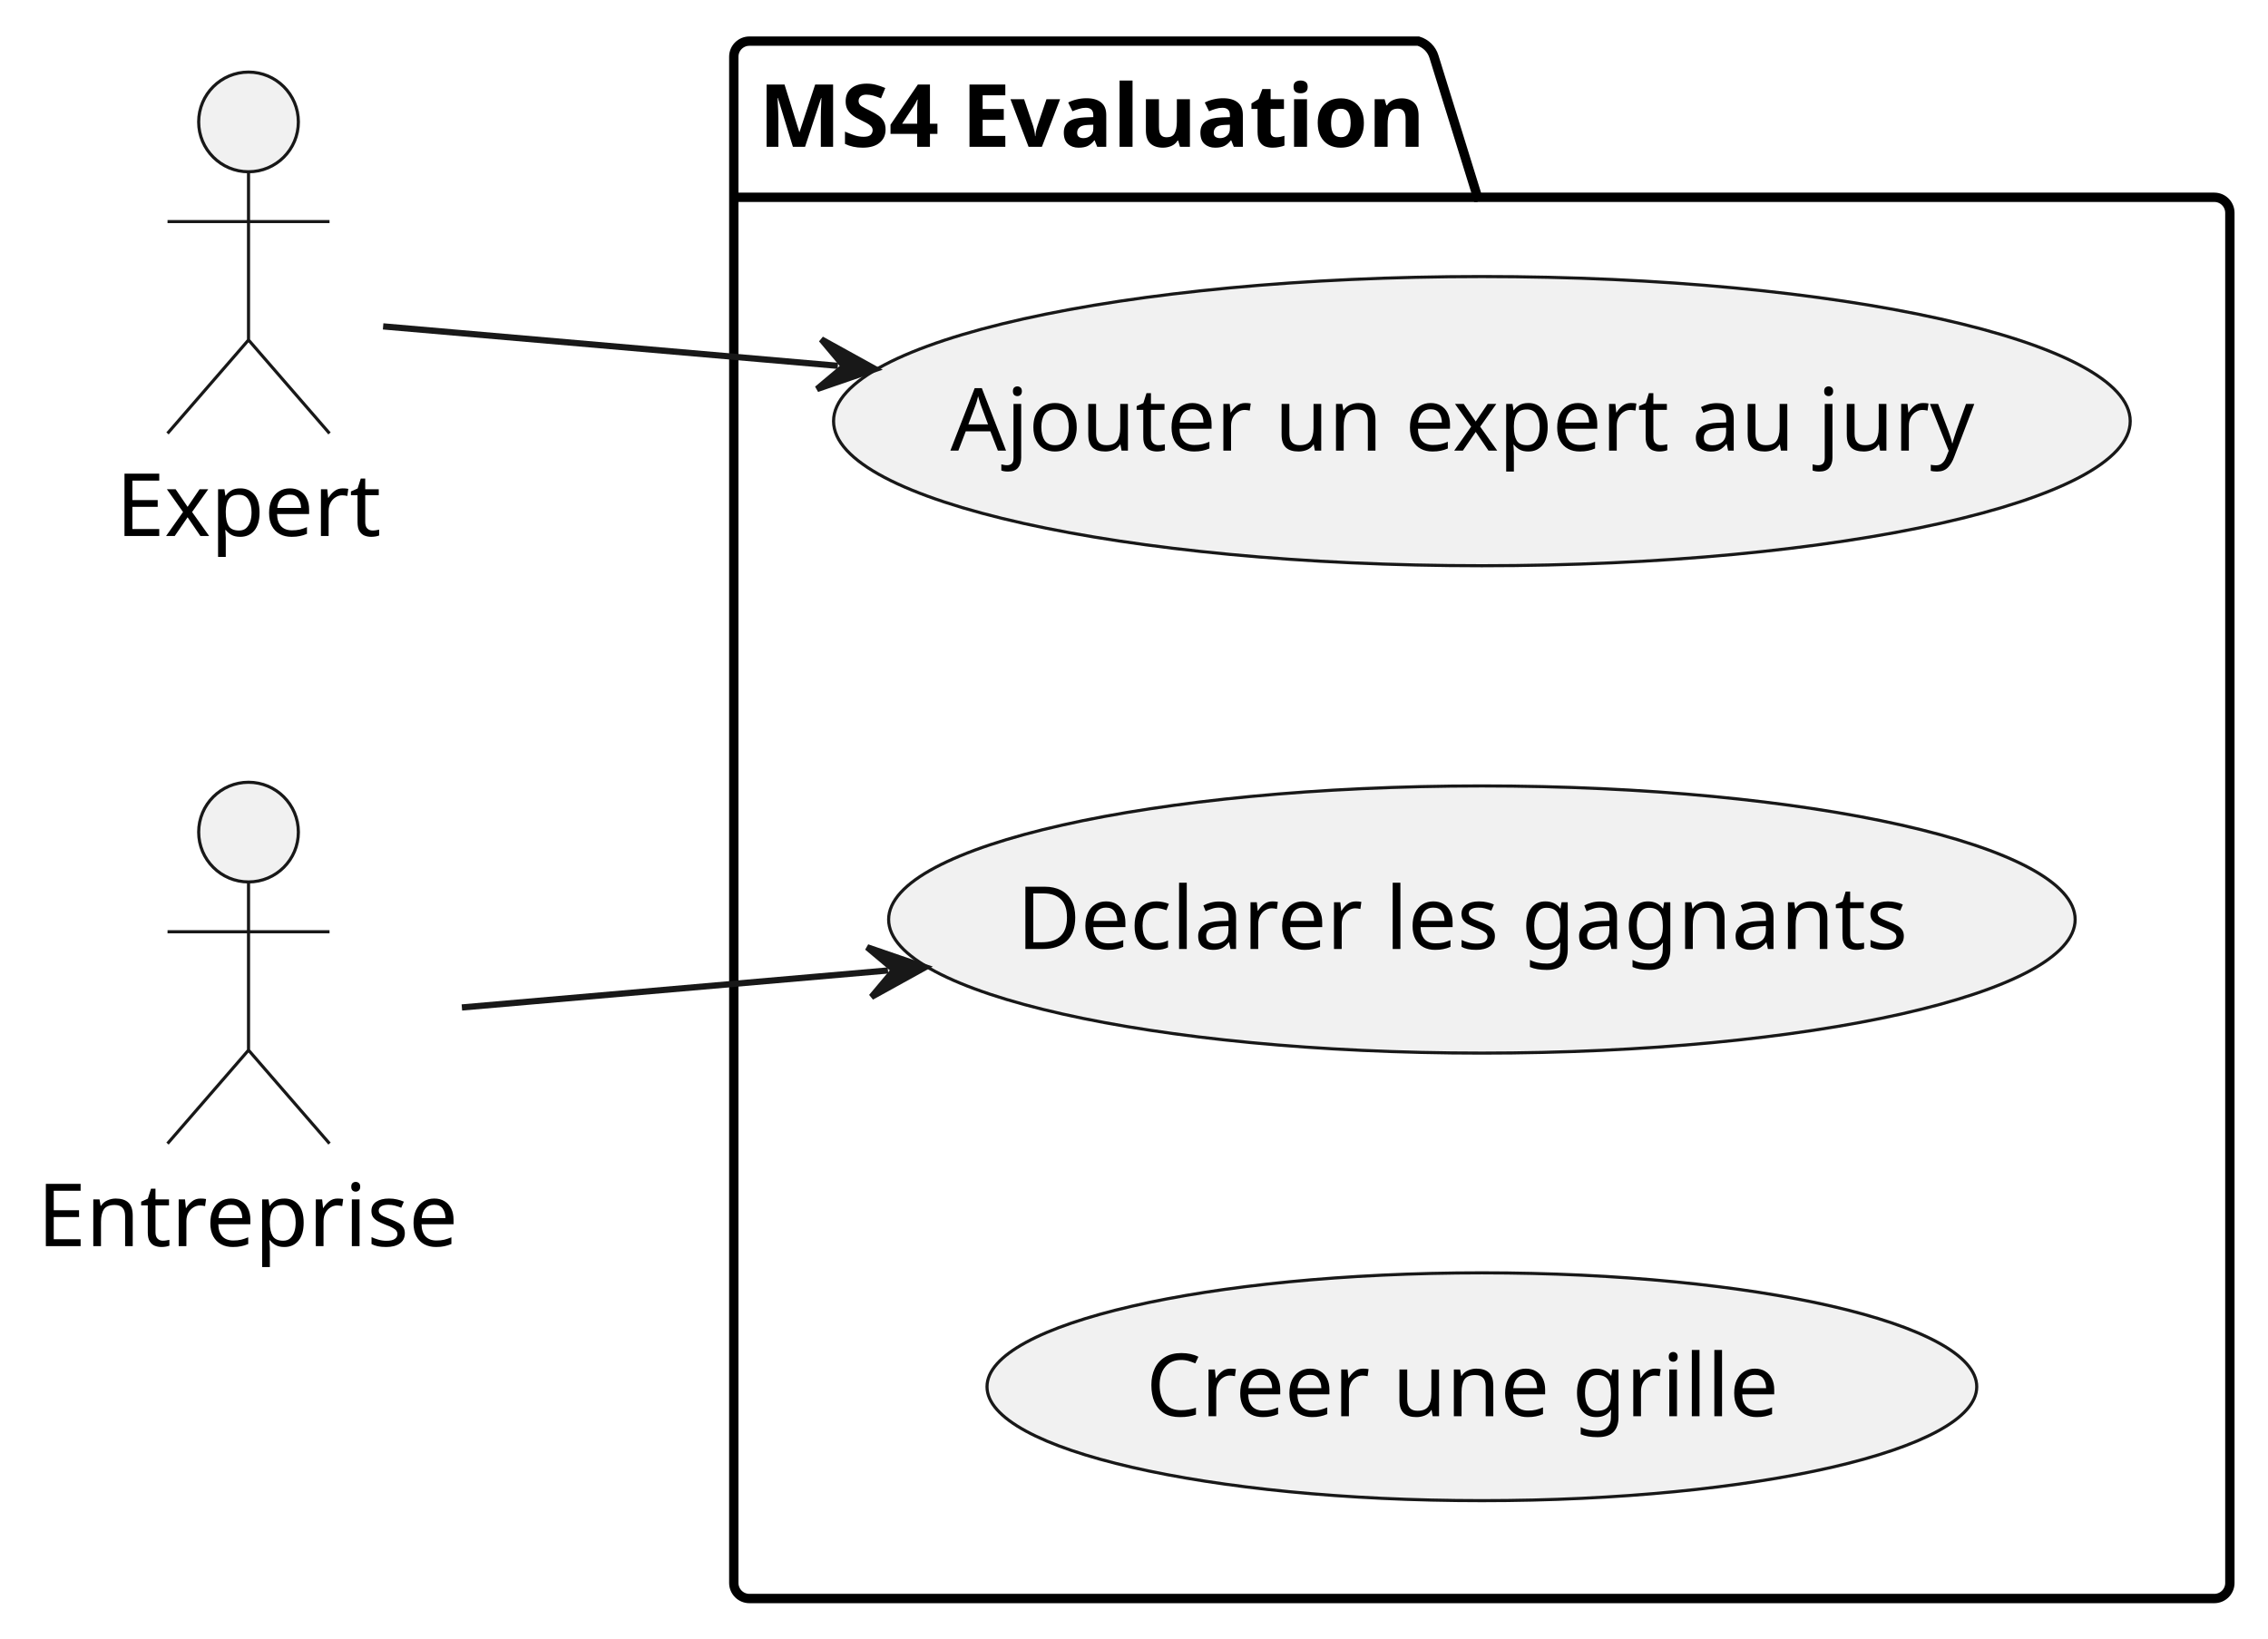
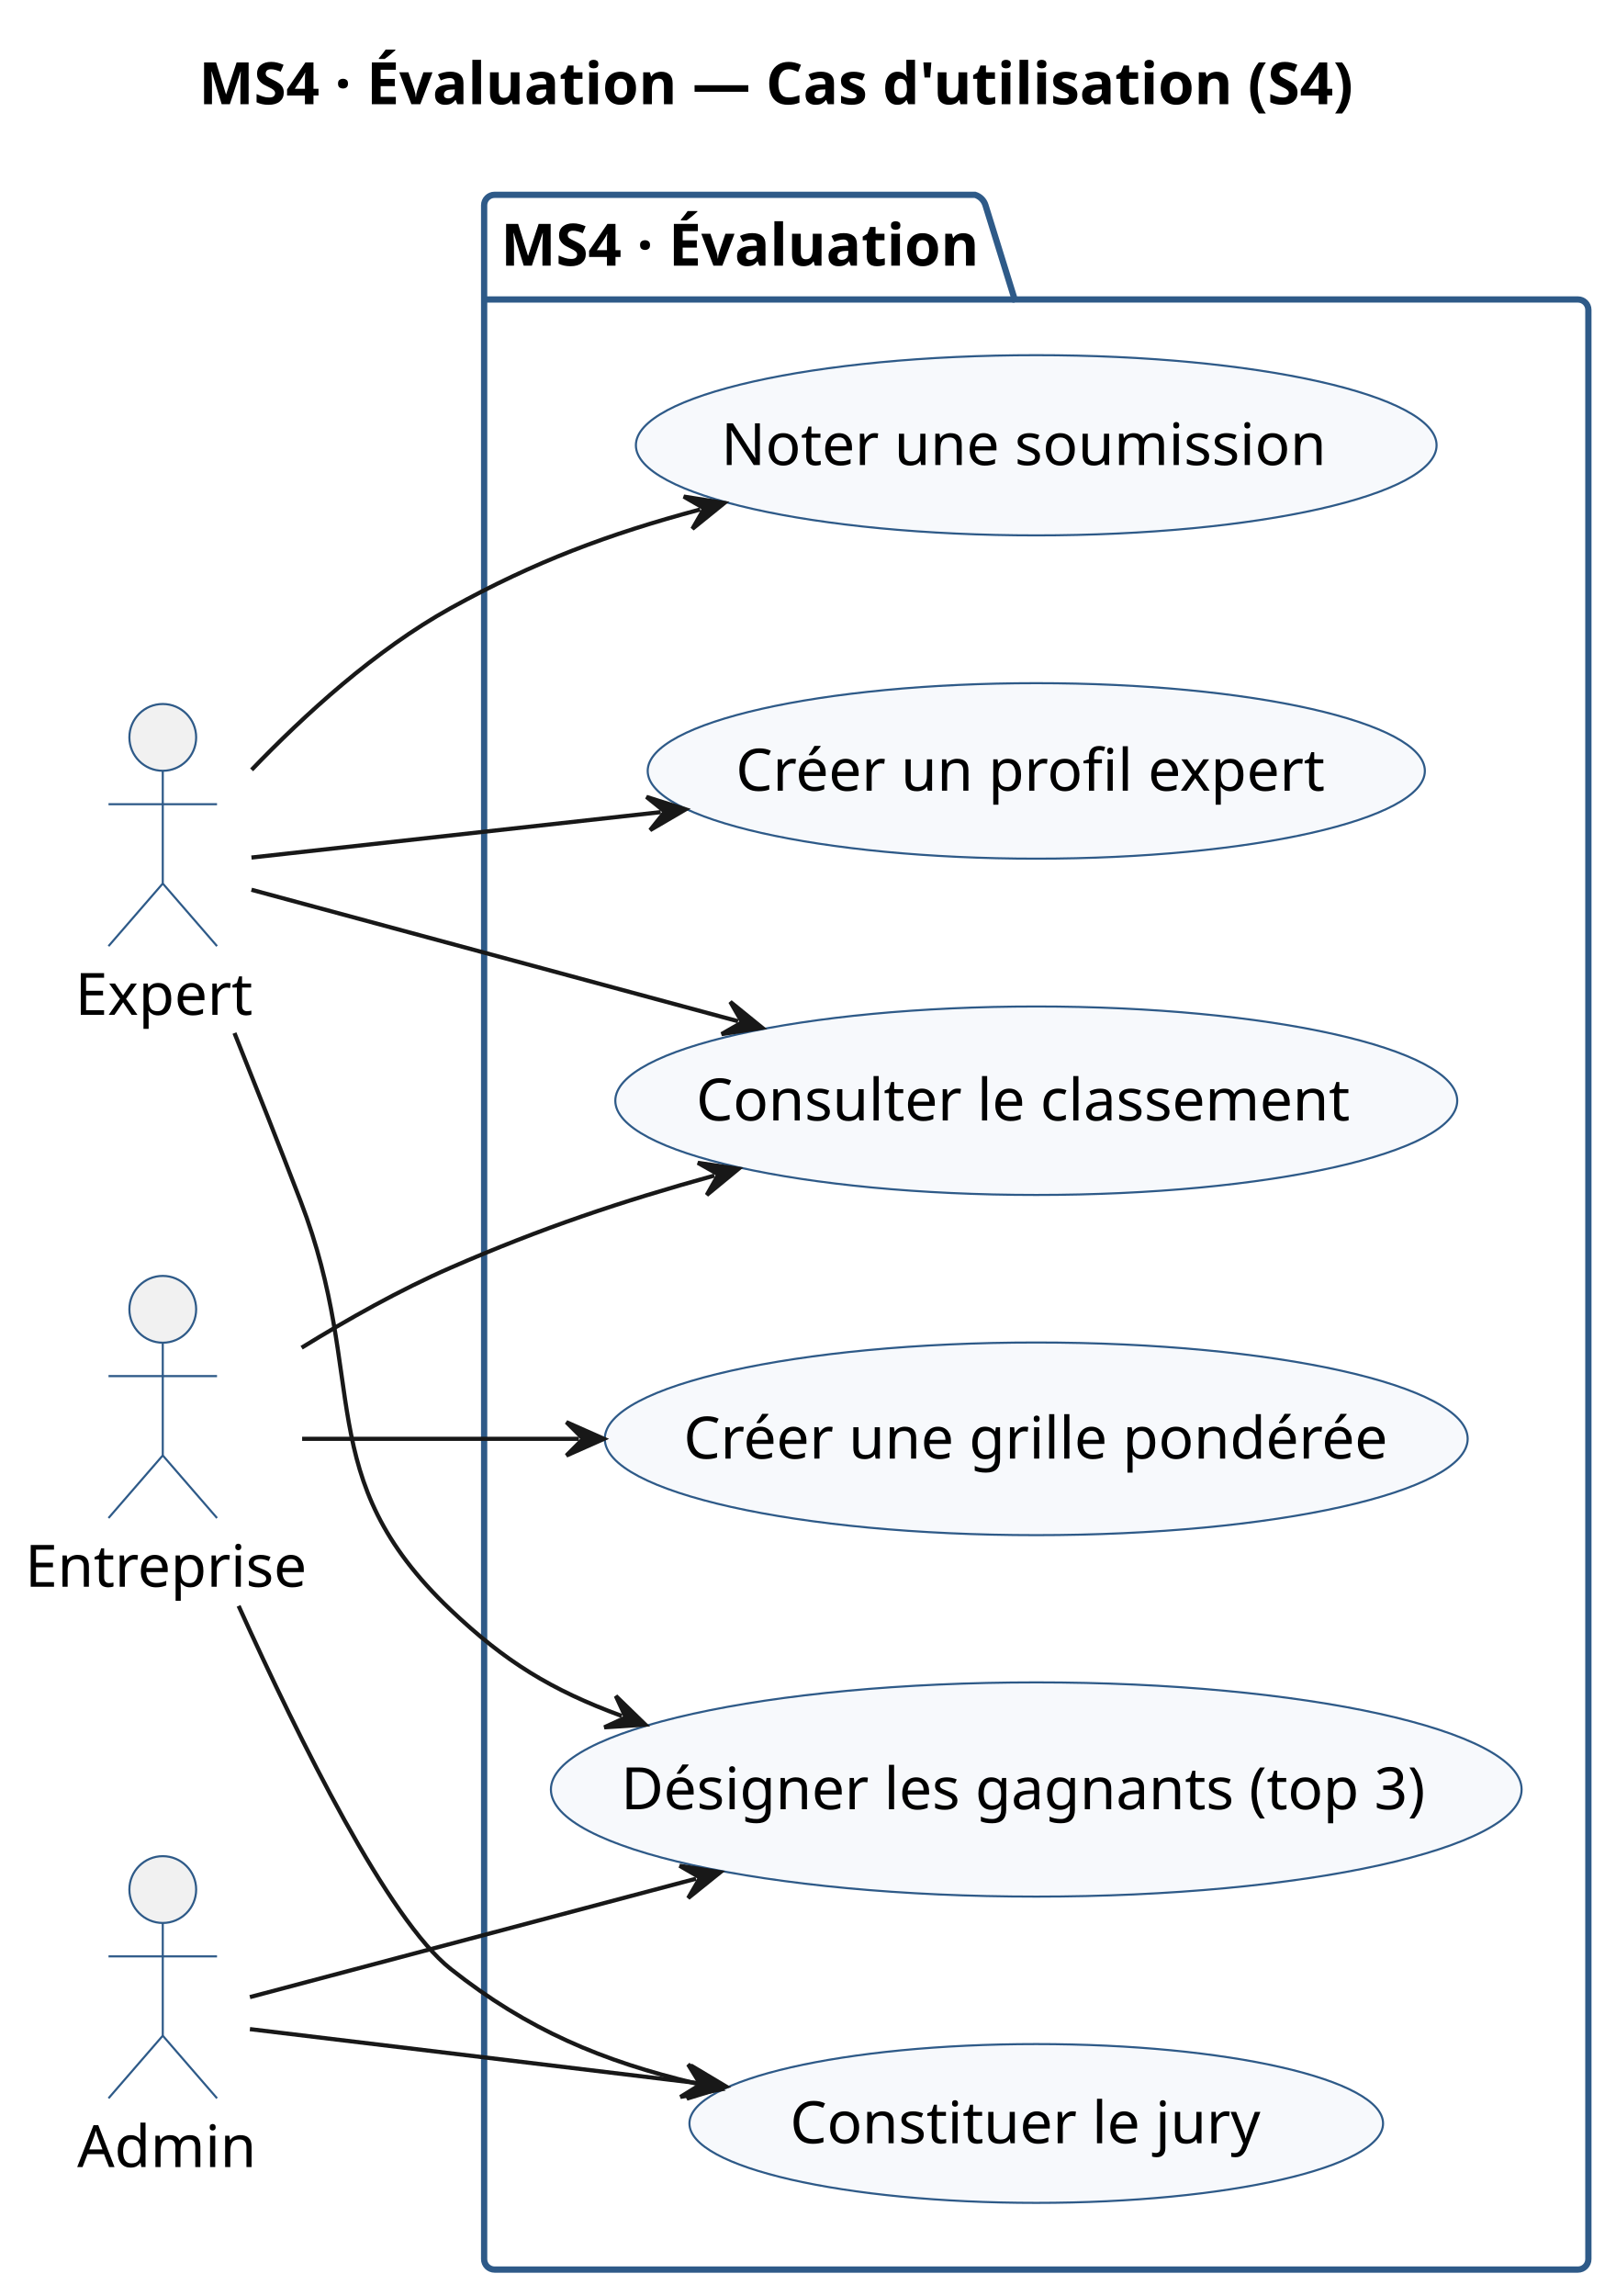
- <svg xmlns="http://www.w3.org/2000/svg" contentStyleType="text/css" height="263px" preserveAspectRatio="none" style="width:364px;height:263px;background:#FFFFFF;" version="1.1" viewBox="0 0 364 263" width="364px" zoomAndPan="magnify">
+ <svg xmlns="http://www.w3.org/2000/svg" contentStyleType="text/css" height="550px" preserveAspectRatio="none" style="width:387px;height:550px;background:#FFFFFF;" version="1.1" viewBox="0 0 387 550" width="387px" zoomAndPan="magnify">
  <defs />
  <g>
-     <g id="cluster_MS4 Evaluation">
-       <path d="M120.27,6.602 L227.645,6.602 A3.75,3.75 0 0 1 230.145,9.102 L237.145,31.67 L355.38,31.67 A2.5,2.5 0 0 1 357.88,34.17 L357.88,254.102 A2.5,2.5 0 0 1 355.38,256.602 L120.27,256.602 A2.5,2.5 0 0 1 117.77,254.102 L117.77,9.102 A2.5,2.5 0 0 1 120.27,6.602 " fill="none" style="stroke:#000000;stroke-width:1.5;" />
-       <line style="stroke:#000000;stroke-width:1.5;" x1="117.77" x2="237.145" y1="31.67" y2="31.67" />
-       <text fill="#000000" font-family="sans-serif" font-size="14" font-weight="bold" lengthAdjust="spacing" textLength="106.375" x="121.77" y="23.568">MS4 Evaluation</text>
+     <text fill="#000000" font-family="sans-serif" font-size="14" font-weight="bold" lengthAdjust="spacing" textLength="278.312" x="47.634" y="24.966">MS4 · Évaluation — Cas d'utilisation (S4)</text>
+     <g id="cluster_MS4 · Évaluation">
+       <path d="M118.5,46.67 L233.625,46.67 A3.75,3.75 0 0 1 236.125,49.17 L243.125,71.738 L378.08,71.738 A2.5,2.5 0 0 1 380.58,74.238 L380.58,541.17 A2.5,2.5 0 0 1 378.08,543.67 L118.5,543.67 A2.5,2.5 0 0 1 116,541.17 L116,49.17 A2.5,2.5 0 0 1 118.5,46.67 " fill="none" style="stroke:#2E5A88;stroke-width:1.5;" />
+       <line style="stroke:#2E5A88;stroke-width:1.5;" x1="116" x2="243.125" y1="71.738" y2="71.738" />
+       <text fill="#000000" font-family="sans-serif" font-size="14" font-weight="bold" lengthAdjust="spacing" textLength="114.125" x="120" y="63.636">MS4 · Évaluation</text>
    </g>
    <g id="elem_UC1">
-       <ellipse cx="237.833" cy="222.607" fill="#F1F1F1" rx="79.423" ry="18.285" style="stroke:#181818;stroke-width:0.5;" />
-       <text fill="#000000" font-family="sans-serif" font-size="14" lengthAdjust="spacing" textLength="101.808" x="183.929" y="227.34">Creer une grille</text>
+       <ellipse cx="248.295" cy="184.671" fill="#F7F9FC" rx="93.105" ry="21.021" style="stroke:#2E5A88;stroke-width:0.5;" />
+       <text fill="#000000" font-family="sans-serif" font-size="14" lengthAdjust="spacing" textLength="138" x="176.295" y="189.404">Créer un profil expert</text>
    </g>
    <g id="elem_UC2">
-       <ellipse cx="237.834" cy="67.603" fill="#F1F1F1" rx="104.054" ry="23.211" style="stroke:#181818;stroke-width:0.5;" />
-       <text fill="#000000" font-family="sans-serif" font-size="14" lengthAdjust="spacing" textLength="164.611" x="152.529" y="72.336">Ajouter un expert au jury</text>
+       <ellipse cx="248.289" cy="508.67" fill="#F7F9FC" rx="83.099" ry="19.02" style="stroke:#2E5A88;stroke-width:0.5;" />
+       <text fill="#000000" font-family="sans-serif" font-size="14" lengthAdjust="spacing" textLength="112" x="189.289" y="513.403">Constituer le jury</text>
    </g>
    <g id="elem_UC3">
-       <ellipse cx="237.835" cy="147.605" fill="#F1F1F1" rx="95.215" ry="21.443" style="stroke:#181818;stroke-width:0.5;" />
-       <text fill="#000000" font-family="sans-serif" font-size="14" lengthAdjust="spacing" textLength="143.248" x="163.211" y="152.338">Declarer les gagnants</text>
+       <ellipse cx="248.285" cy="344.665" fill="#F7F9FC" rx="103.375" ry="23.075" style="stroke:#2E5A88;stroke-width:0.5;" />
+       <text fill="#000000" font-family="sans-serif" font-size="14" lengthAdjust="spacing" textLength="163" x="163.785" y="349.398">Créer une grille pondérée</text>
    </g>
-     <g id="elem_Expert">
-       <ellipse cx="39.886" cy="19.572" fill="#F1F1F1" rx="8" ry="8" style="stroke:#181818;stroke-width:0.5;" />
-       <path d="M39.886,27.572 L39.886,54.572 M26.886,35.572 L52.886,35.572 M39.886,54.572 L26.886,69.572 M39.886,54.572 L52.886,69.572 " fill="none" style="stroke:#181818;stroke-width:0.5;" />
-       <text fill="#000000" font-family="sans-serif" font-size="14" lengthAdjust="spacing" textLength="42.532" x="18.62" y="86.038">Expert</text>
+     <g id="elem_UC4">
+       <ellipse cx="248.286" cy="106.665" fill="#F7F9FC" rx="95.925" ry="21.585" style="stroke:#2E5A88;stroke-width:0.5;" />
+       <text fill="#000000" font-family="sans-serif" font-size="14" lengthAdjust="spacing" textLength="145" x="172.786" y="111.398">Noter une soumission</text>
    </g>
-     <g id="elem_Entreprise">
-       <ellipse cx="39.887" cy="133.572" fill="#F1F1F1" rx="8" ry="8" style="stroke:#181818;stroke-width:0.5;" />
-       <path d="M39.887,141.572 L39.887,168.572 M26.887,149.572 L52.887,149.572 M39.887,168.572 L26.887,183.572 M39.887,168.572 L52.887,183.572 " fill="none" style="stroke:#181818;stroke-width:0.5;" />
-       <text fill="#000000" font-family="sans-serif" font-size="14" lengthAdjust="spacing" textLength="67.774" x="6" y="200.038">Entreprise</text>
+     <g id="elem_UC5">
+       <ellipse cx="248.293" cy="263.673" fill="#F7F9FC" rx="100.863" ry="22.573" style="stroke:#2E5A88;stroke-width:0.5;" />
+       <text fill="#000000" font-family="sans-serif" font-size="14" lengthAdjust="spacing" textLength="157" x="166.793" y="268.406">Consulter le classement</text>
    </g>
-     <g id="link_Expert_UC2">
-       <path d="M61.49,52.392 C80.65,54.052 104.672,56.133 134.472,58.722 " fill="none" id="Expert-to-UC2" style="stroke:#181818;stroke-width:1.0;" />
-       <polygon fill="#181818" points="140.45,59.242,131.83,54.478,135.469,58.809,131.137,62.448,140.45,59.242" style="stroke:#181818;stroke-width:1.0;" />
+     <g id="elem_UC6">
+       <ellipse cx="248.292" cy="428.668" fill="#F7F9FC" rx="116.292" ry="25.659" style="stroke:#2E5A88;stroke-width:0.5;" />
+       <text fill="#000000" font-family="sans-serif" font-size="14" lengthAdjust="spacing" textLength="193" x="148.792" y="433.401">Désigner les gagnants (top 3)</text>
    </g>
-     <g id="link_Entreprise_UC3">
-       <path d="M74.13,161.722 C94.65,159.942 116.063,158.082 142.513,155.782 " fill="none" id="Entreprise-to-UC3" style="stroke:#181818;stroke-width:1.0;" />
-       <polygon fill="#181818" points="148.49,155.262,139.177,152.057,143.509,155.695,139.87,160.027,148.49,155.262" style="stroke:#181818;stroke-width:1.0;" />
+     <g id="elem_EXP">
+       <ellipse cx="39" cy="176.64" fill="#F1F1F1" rx="8" ry="8" style="stroke:#2E5A88;stroke-width:0.5;" />
+       <path d="M39,184.64 L39,211.64 M26,192.64 L52,192.64 M39,211.64 L26,226.64 M39,211.64 L52,226.64 " fill="none" style="stroke:#2E5A88;stroke-width:0.5;" />
+       <text fill="#000000" font-family="sans-serif" font-size="14" lengthAdjust="spacing" textLength="42" x="18" y="243.106">Expert</text>
+     </g>
+     <g id="elem_ENT">
+       <ellipse cx="39" cy="313.64" fill="#F1F1F1" rx="8" ry="8" style="stroke:#2E5A88;stroke-width:0.5;" />
+       <path d="M39,321.64 L39,348.64 M26,329.64 L52,329.64 M39,348.64 L26,363.64 M39,348.64 L52,363.64 " fill="none" style="stroke:#2E5A88;stroke-width:0.5;" />
+       <text fill="#000000" font-family="sans-serif" font-size="14" lengthAdjust="spacing" textLength="66" x="6" y="380.106">Entreprise</text>
+     </g>
+     <g id="elem_ADM">
+       <ellipse cx="39" cy="452.64" fill="#F1F1F1" rx="8" ry="8" style="stroke:#2E5A88;stroke-width:0.5;" />
+       <path d="M39,460.64 L39,487.64 M26,468.64 L52,468.64 M39,487.64 L26,502.64 M39,487.64 L52,502.64 " fill="none" style="stroke:#2E5A88;stroke-width:0.5;" />
+       <text fill="#000000" font-family="sans-serif" font-size="14" lengthAdjust="spacing" textLength="41" x="18.5" y="519.106">Admin</text>
+     </g>
+     <g id="link_EXP_UC1">
+       <path d="M60.25,205.42 C84.4,202.74 120.307,198.762 158.317,194.542 " fill="none" id="EXP-to-UC1" style="stroke:#181818;stroke-width:1.0;" />
+       <polygon fill="#181818" points="164.28,193.88,154.894,190.897,159.31,194.432,155.776,198.849,164.28,193.88" style="stroke:#181818;stroke-width:1.0;" />
+     </g>
+     <g id="link_EXP_UC4">
+       <path d="M60.29,184.41 C72.85,171.33 89.97,155.66 108,145.67 C128.1,134.53 145.825,127.923 167.764,122.043 " fill="none" id="EXP-to-UC4" style="stroke:#181818;stroke-width:1.0;" />
+       <polygon fill="#181818" points="173.56,120.49,163.831,118.956,168.73,121.784,165.902,126.683,173.56,120.49" style="stroke:#181818;stroke-width:1.0;" />
+     </g>
+     <g id="link_EXP_UC5">
+       <path d="M60.25,213.14 C88.37,220.74 134.738,233.266 176.838,244.636 " fill="none" id="EXP-to-UC5" style="stroke:#181818;stroke-width:1.0;" />
+       <polygon fill="#181818" points="182.63,246.2,174.984,239.992,177.803,244.896,172.898,247.715,182.63,246.2" style="stroke:#181818;stroke-width:1.0;" />
+     </g>
+     <g id="link_EXP_UC6">
+       <path d="M56.18,247.46 C61.31,260.27 66.96,274.54 72,287.67 C88.62,330.99 74.34,353.73 108,385.67 C121.04,398.04 131.929,404.777 148.989,411.057 " fill="none" id="EXP-to-UC6" style="stroke:#181818;stroke-width:1.0;" />
+       <polygon fill="#181818" points="154.62,413.13,147.556,406.267,149.928,411.403,144.792,413.775,154.62,413.13" style="stroke:#181818;stroke-width:1.0;" />
+     </g>
+     <g id="link_ENT_UC2">
+       <path d="M57.17,384.68 C71.92,417.31 93.09,459.88 108,471.67 C126.44,486.26 144.283,493.74 166.873,499.12 " fill="none" id="ENT-to-UC2" style="stroke:#181818;stroke-width:1.0;" />
+       <polygon fill="#181818" points="172.71,500.51,164.882,494.534,167.846,499.351,163.028,502.316,172.71,500.51" style="stroke:#181818;stroke-width:1.0;" />
+     </g>
+     <g id="link_ENT_UC3">
+       <path d="M72.39,344.67 C92.09,344.67 112.44,344.67 138.71,344.67 " fill="none" id="ENT-to-UC3" style="stroke:#181818;stroke-width:1.0;" />
+       <polygon fill="#181818" points="144.71,344.67,135.71,340.67,139.71,344.67,135.71,348.67,144.71,344.67" style="stroke:#181818;stroke-width:1.0;" />
+     </g>
+     <g id="link_ENT_UC5">
+       <path d="M72.27,322.84 C83.27,316.05 95.87,308.96 108,303.67 C129.8,294.17 148.698,287.833 171.168,281.603 " fill="none" id="ENT-to-UC5" style="stroke:#181818;stroke-width:1.0;" />
+       <polygon fill="#181818" points="176.95,280,167.208,278.55,172.132,281.336,169.346,286.259,176.95,280" style="stroke:#181818;stroke-width:1.0;" />
+     </g>
+     <g id="link_ADM_UC2">
+       <path d="M59.88,486.07 C86.02,489.22 127.453,494.211 168.033,499.111 " fill="none" id="ADM-to-UC2" style="stroke:#181818;stroke-width:1.0;" />
+       <polygon fill="#181818" points="173.99,499.83,165.534,494.78,169.026,499.231,164.575,502.722,173.99,499.83" style="stroke:#181818;stroke-width:1.0;" />
+     </g>
+     <g id="link_ADM_UC6">
+       <path d="M59.88,478.4 C85.72,471.54 126.511,460.718 166.771,450.038 " fill="none" id="ADM-to-UC6" style="stroke:#181818;stroke-width:1.0;" />
+       <polygon fill="#181818" points="172.57,448.5,162.845,446.941,167.737,449.782,164.897,454.674,172.57,448.5" style="stroke:#181818;stroke-width:1.0;" />
    </g>
  </g>
</svg>
